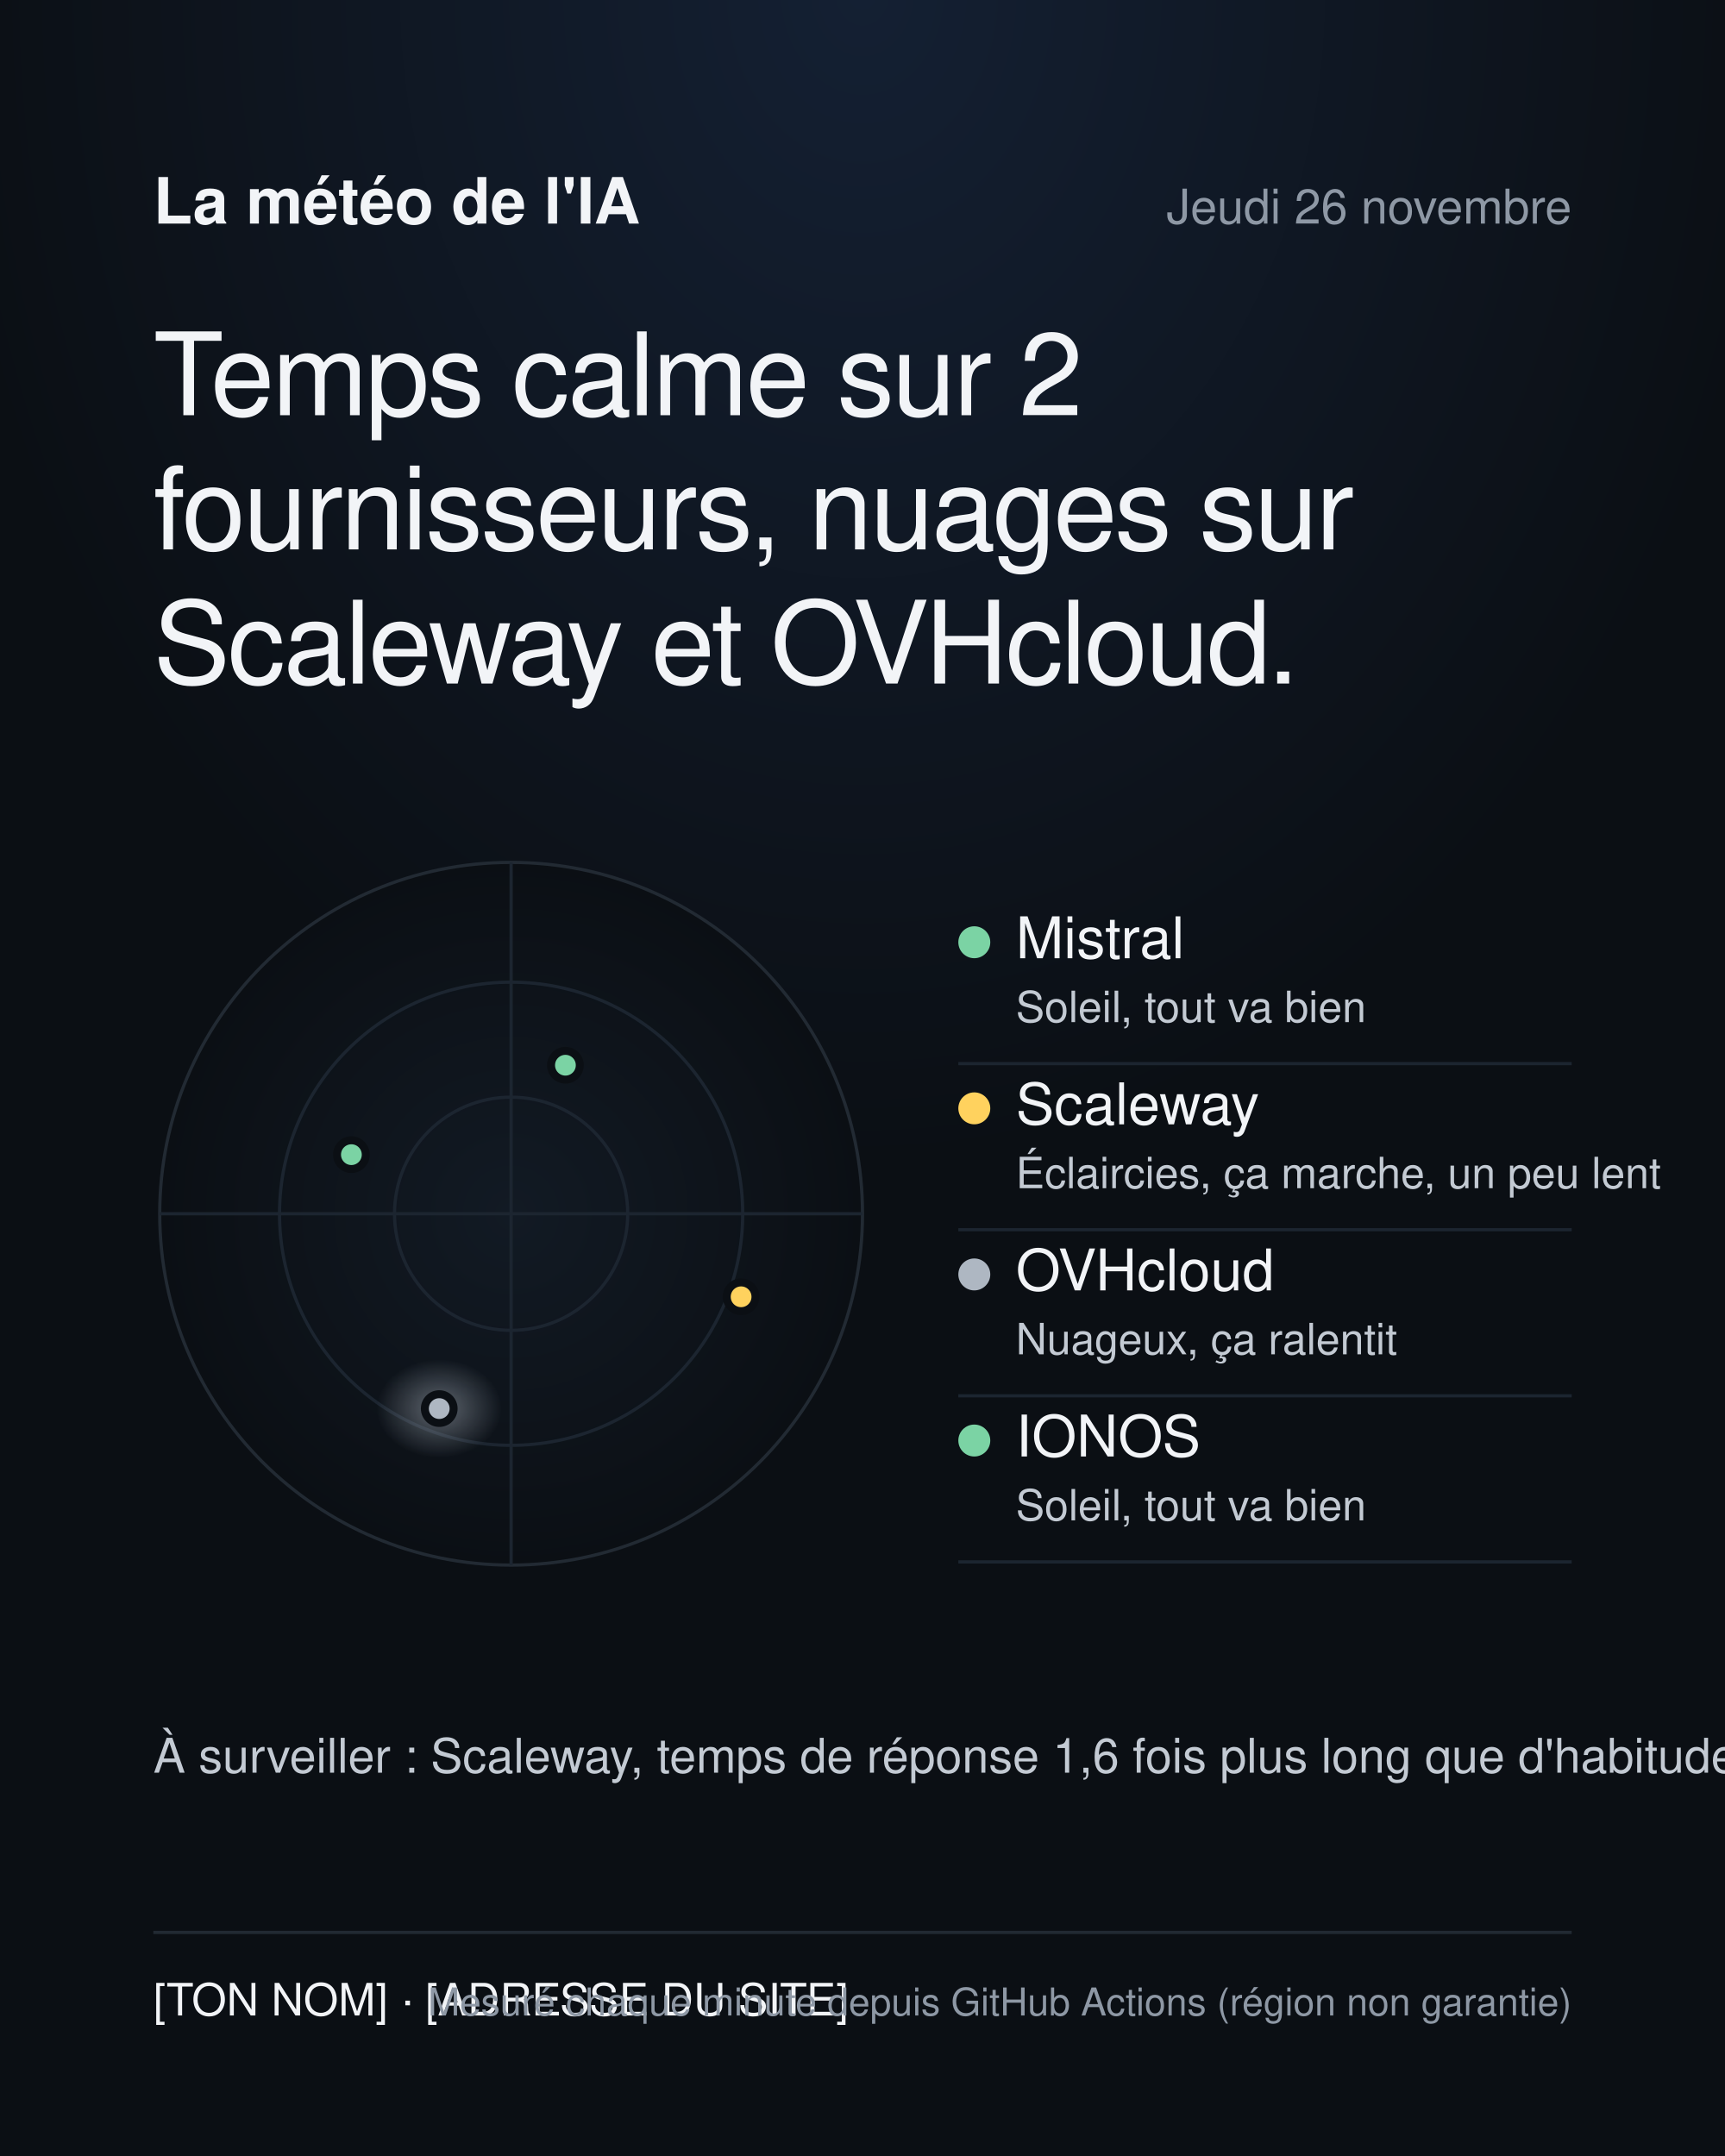
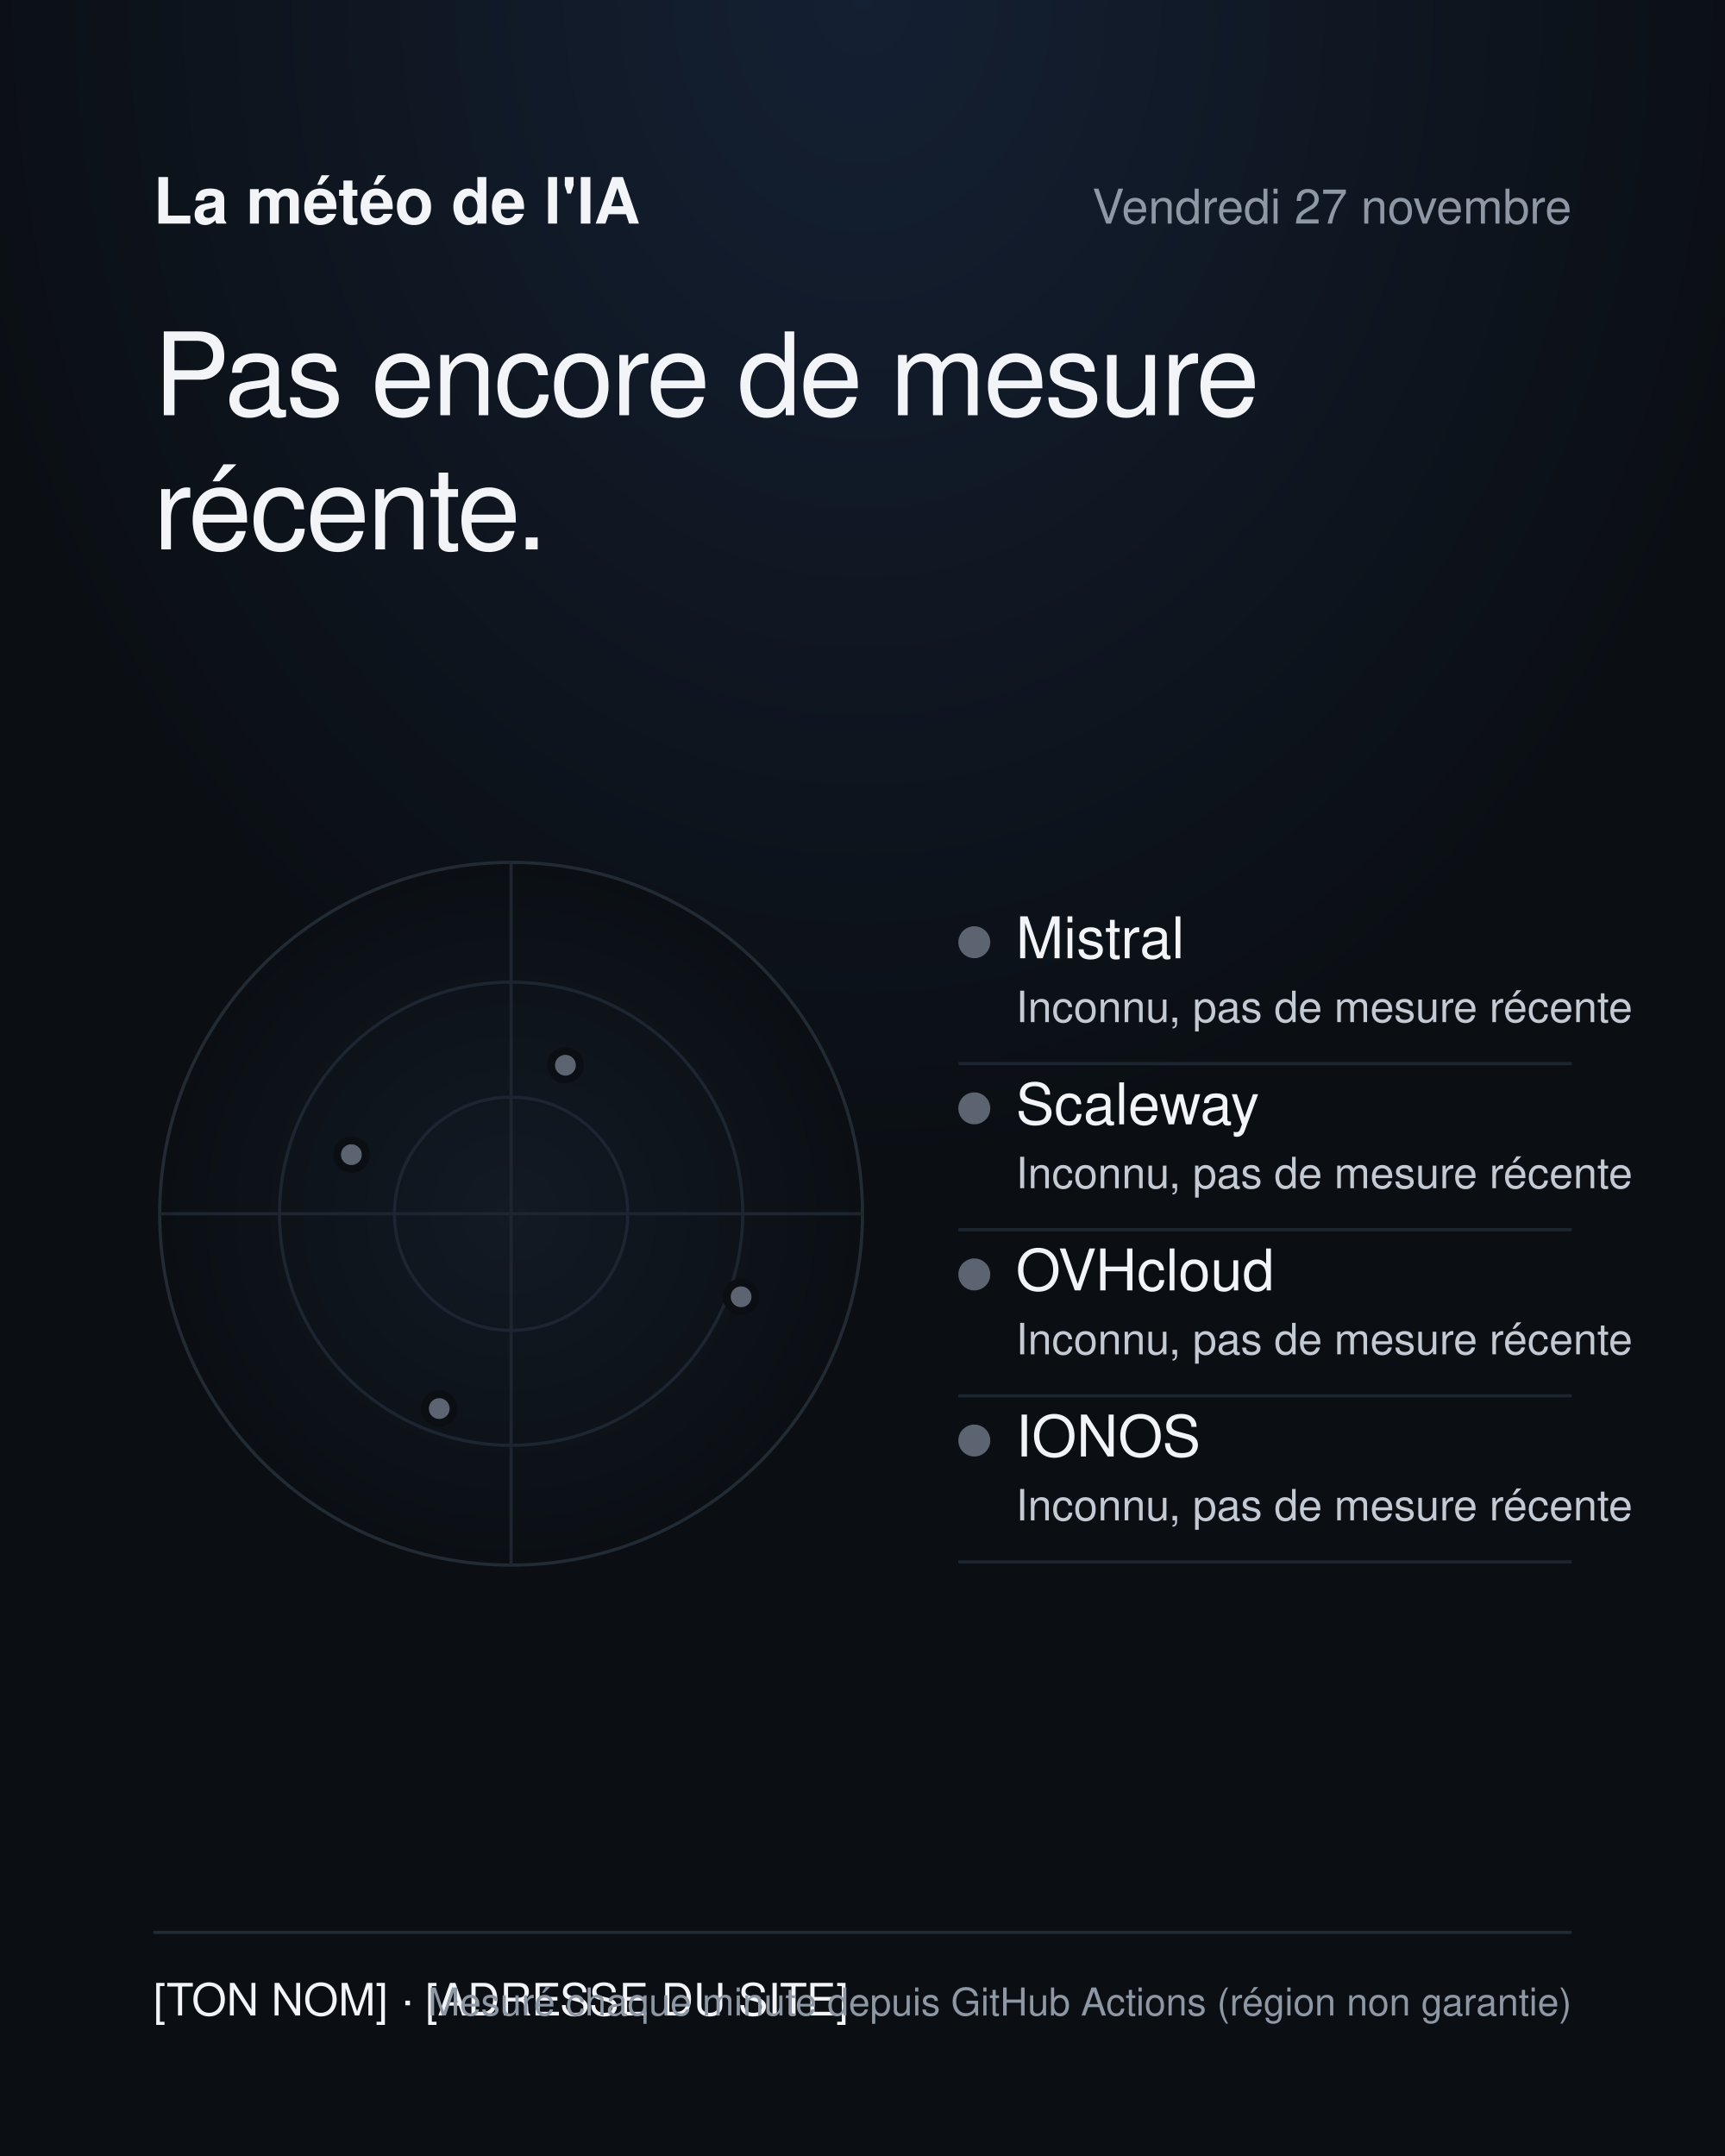
<svg xmlns="http://www.w3.org/2000/svg" width="1080" height="1350" viewBox="0 0 1080 1350" font-family="Geist, Helvetica, Arial, sans-serif">
  <defs>
    <radialGradient id="ciel" cx="50%" cy="0%" r="90%">
      <stop offset="0%" stop-color="#142033" />
      <stop offset="60%" stop-color="#0B0F14" />
    </radialGradient>
    <radialGradient id="radar" cx="50%" cy="50%" r="50%">
      <stop offset="0%" stop-color="#121A24" />
      <stop offset="100%" stop-color="#0B0F14" />
    </radialGradient>
    <radialGradient id="orage">
      <stop offset="0%" stop-color="#FF7850" stop-opacity=".85" />
      <stop offset="45%" stop-color="#FF7850" stop-opacity=".35" />
      <stop offset="72%" stop-color="#FF7850" stop-opacity="0" />
    </radialGradient>
    <radialGradient id="nuage">
      <stop offset="0%" stop-color="#AEB7C2" stop-opacity=".5" />
      <stop offset="70%" stop-color="#AEB7C2" stop-opacity="0" />
    </radialGradient>
  </defs>
  <rect width="1080" height="1350" fill="url(#ciel)" />
  <text x="96" y="140" font-size="40" font-weight="600" fill="#F2F4F7">La météo de l'IA</text>
-   <text x="984" y="140" font-size="30" fill="#8E98A5" text-anchor="end">Jeudi 26 novembre</text>
-   <text x="96" y="260" font-size="72" fill="#F2F4F7" letter-spacing="-1.5">Temps calme sur 2</text>
-   <text x="96" y="344" font-size="72" fill="#F2F4F7" letter-spacing="-1.5">fournisseurs, nuages sur</text>
-   <text x="96" y="428" font-size="72" fill="#F2F4F7" letter-spacing="-1.5">Scaleway et OVHcloud.</text>
+   <text x="984" y="140" font-size="30" fill="#8E98A5" text-anchor="end">Vendredi 27 novembre</text>
+   <text x="96" y="260" font-size="72" fill="#F2F4F7" letter-spacing="-1.5">Pas encore de mesure</text>
+   <text x="96" y="344" font-size="72" fill="#F2F4F7" letter-spacing="-1.5">récente.</text>
  <circle cx="320" cy="760" r="220" fill="url(#radar)" stroke="#222A33" stroke-width="2" />
  <circle cx="320" cy="760" r="145" fill="none" stroke="#1C2530" stroke-width="2" />
  <circle cx="320" cy="760" r="73" fill="none" stroke="#1C2530" stroke-width="2" />
  <line x1="100" y1="760" x2="540" y2="760" stroke="#1C2530" stroke-width="2" />
  <line x1="320" y1="540" x2="320" y2="980" stroke="#1C2530" stroke-width="2" />
-   <circle cx="354" cy="667" r="9" fill="#7BD3A4" stroke="#0B0F14" stroke-width="5" />
-   <circle cx="464" cy="812" r="9" fill="#FFD25E" stroke="#0B0F14" stroke-width="5" />
-   <ellipse cx="275" cy="882" rx="56" ry="44" fill="url(#nuage)" />
-   <circle cx="275" cy="882" r="9" fill="#AEB7C2" stroke="#0B0F14" stroke-width="5" />
-   <circle cx="220" cy="723" r="9" fill="#7BD3A4" stroke="#0B0F14" stroke-width="5" />
-   <circle cx="610" cy="590" r="10" fill="#7BD3A4" />
+   <circle cx="354" cy="667" r="9" fill="#5B6470" stroke="#0B0F14" stroke-width="5" />
+   <circle cx="464" cy="812" r="9" fill="#5B6470" stroke="#0B0F14" stroke-width="5" />
+   <circle cx="275" cy="882" r="9" fill="#5B6470" stroke="#0B0F14" stroke-width="5" />
+   <circle cx="220" cy="723" r="9" fill="#5B6470" stroke="#0B0F14" stroke-width="5" />
+   <circle cx="610" cy="590" r="10" fill="#5B6470" />
  <text x="636" y="600" font-size="36" font-weight="500" fill="#F2F4F7">Mistral</text>
-   <text x="636" y="640" font-size="27" fill="#C3CAD3">Soleil, tout va bien</text>
+   <text x="636" y="640" font-size="27" fill="#C3CAD3">Inconnu, pas de mesure récente</text>
  <line x1="600" y1="666" x2="984" y2="666" stroke="#1C2530" stroke-width="2" />
-   <circle cx="610" cy="694" r="10" fill="#FFD25E" />
+   <circle cx="610" cy="694" r="10" fill="#5B6470" />
  <text x="636" y="704" font-size="36" font-weight="500" fill="#F2F4F7">Scaleway</text>
-   <text x="636" y="744" font-size="27" fill="#C3CAD3">Éclaircies, ça marche, un peu lent</text>
+   <text x="636" y="744" font-size="27" fill="#C3CAD3">Inconnu, pas de mesure récente</text>
  <line x1="600" y1="770" x2="984" y2="770" stroke="#1C2530" stroke-width="2" />
-   <circle cx="610" cy="798" r="10" fill="#AEB7C2" />
+   <circle cx="610" cy="798" r="10" fill="#5B6470" />
  <text x="636" y="808" font-size="36" font-weight="500" fill="#F2F4F7">OVHcloud</text>
-   <text x="636" y="848" font-size="27" fill="#C3CAD3">Nuageux, ça ralentit</text>
+   <text x="636" y="848" font-size="27" fill="#C3CAD3">Inconnu, pas de mesure récente</text>
  <line x1="600" y1="874" x2="984" y2="874" stroke="#1C2530" stroke-width="2" />
-   <circle cx="610" cy="902" r="10" fill="#7BD3A4" />
+   <circle cx="610" cy="902" r="10" fill="#5B6470" />
  <text x="636" y="912" font-size="36" font-weight="500" fill="#F2F4F7">IONOS</text>
-   <text x="636" y="952" font-size="27" fill="#C3CAD3">Soleil, tout va bien</text>
+   <text x="636" y="952" font-size="27" fill="#C3CAD3">Inconnu, pas de mesure récente</text>
  <line x1="600" y1="978" x2="984" y2="978" stroke="#1C2530" stroke-width="2" />
-   <text x="96" y="1110" font-size="30" fill="#C3CAD3">À surveiller : Scaleway, temps de réponse 1,6 fois plus long que d'habitude.</text>
  <line x1="96" y1="1210" x2="984" y2="1210" stroke="#222A33" stroke-width="2" />
  <text x="96" y="1262" font-size="28" font-weight="500" fill="#F2F4F7">[TON NOM] · [ADRESSE DU SITE]</text>
  <text x="984" y="1262" font-size="24" fill="#8E98A5" text-anchor="end">Mesuré chaque minute depuis GitHub Actions (région non garantie)</text>
</svg>
